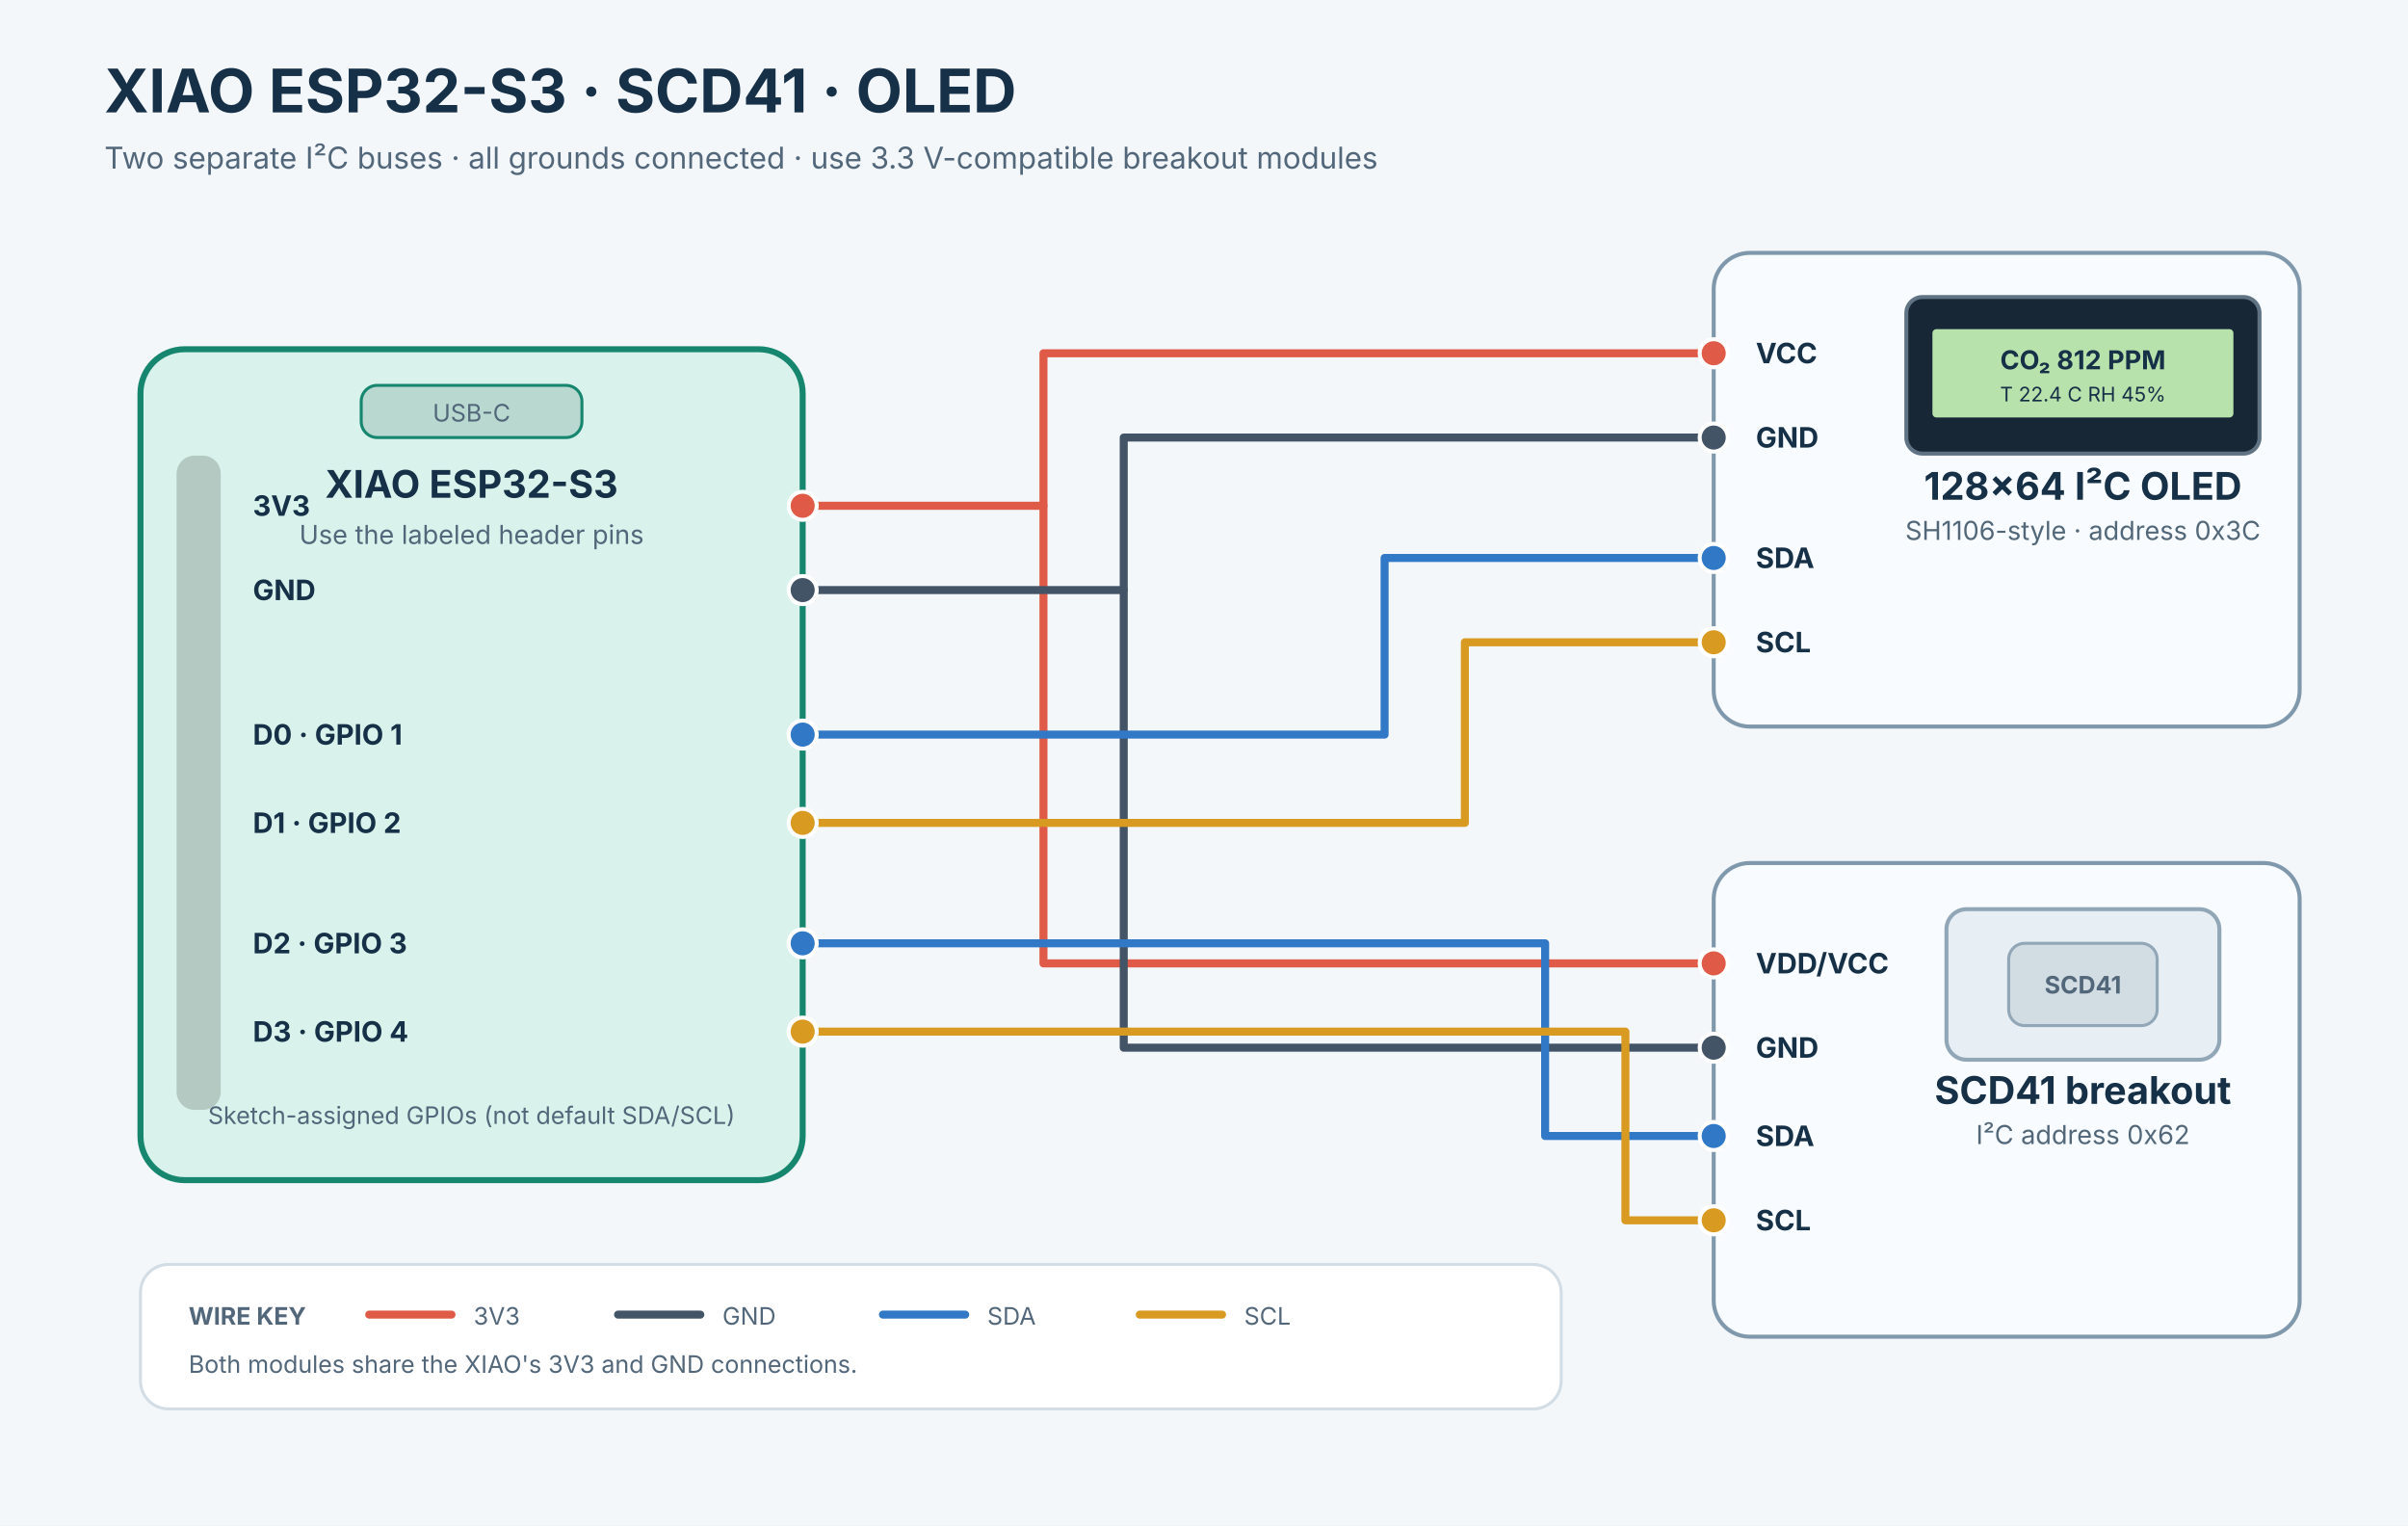
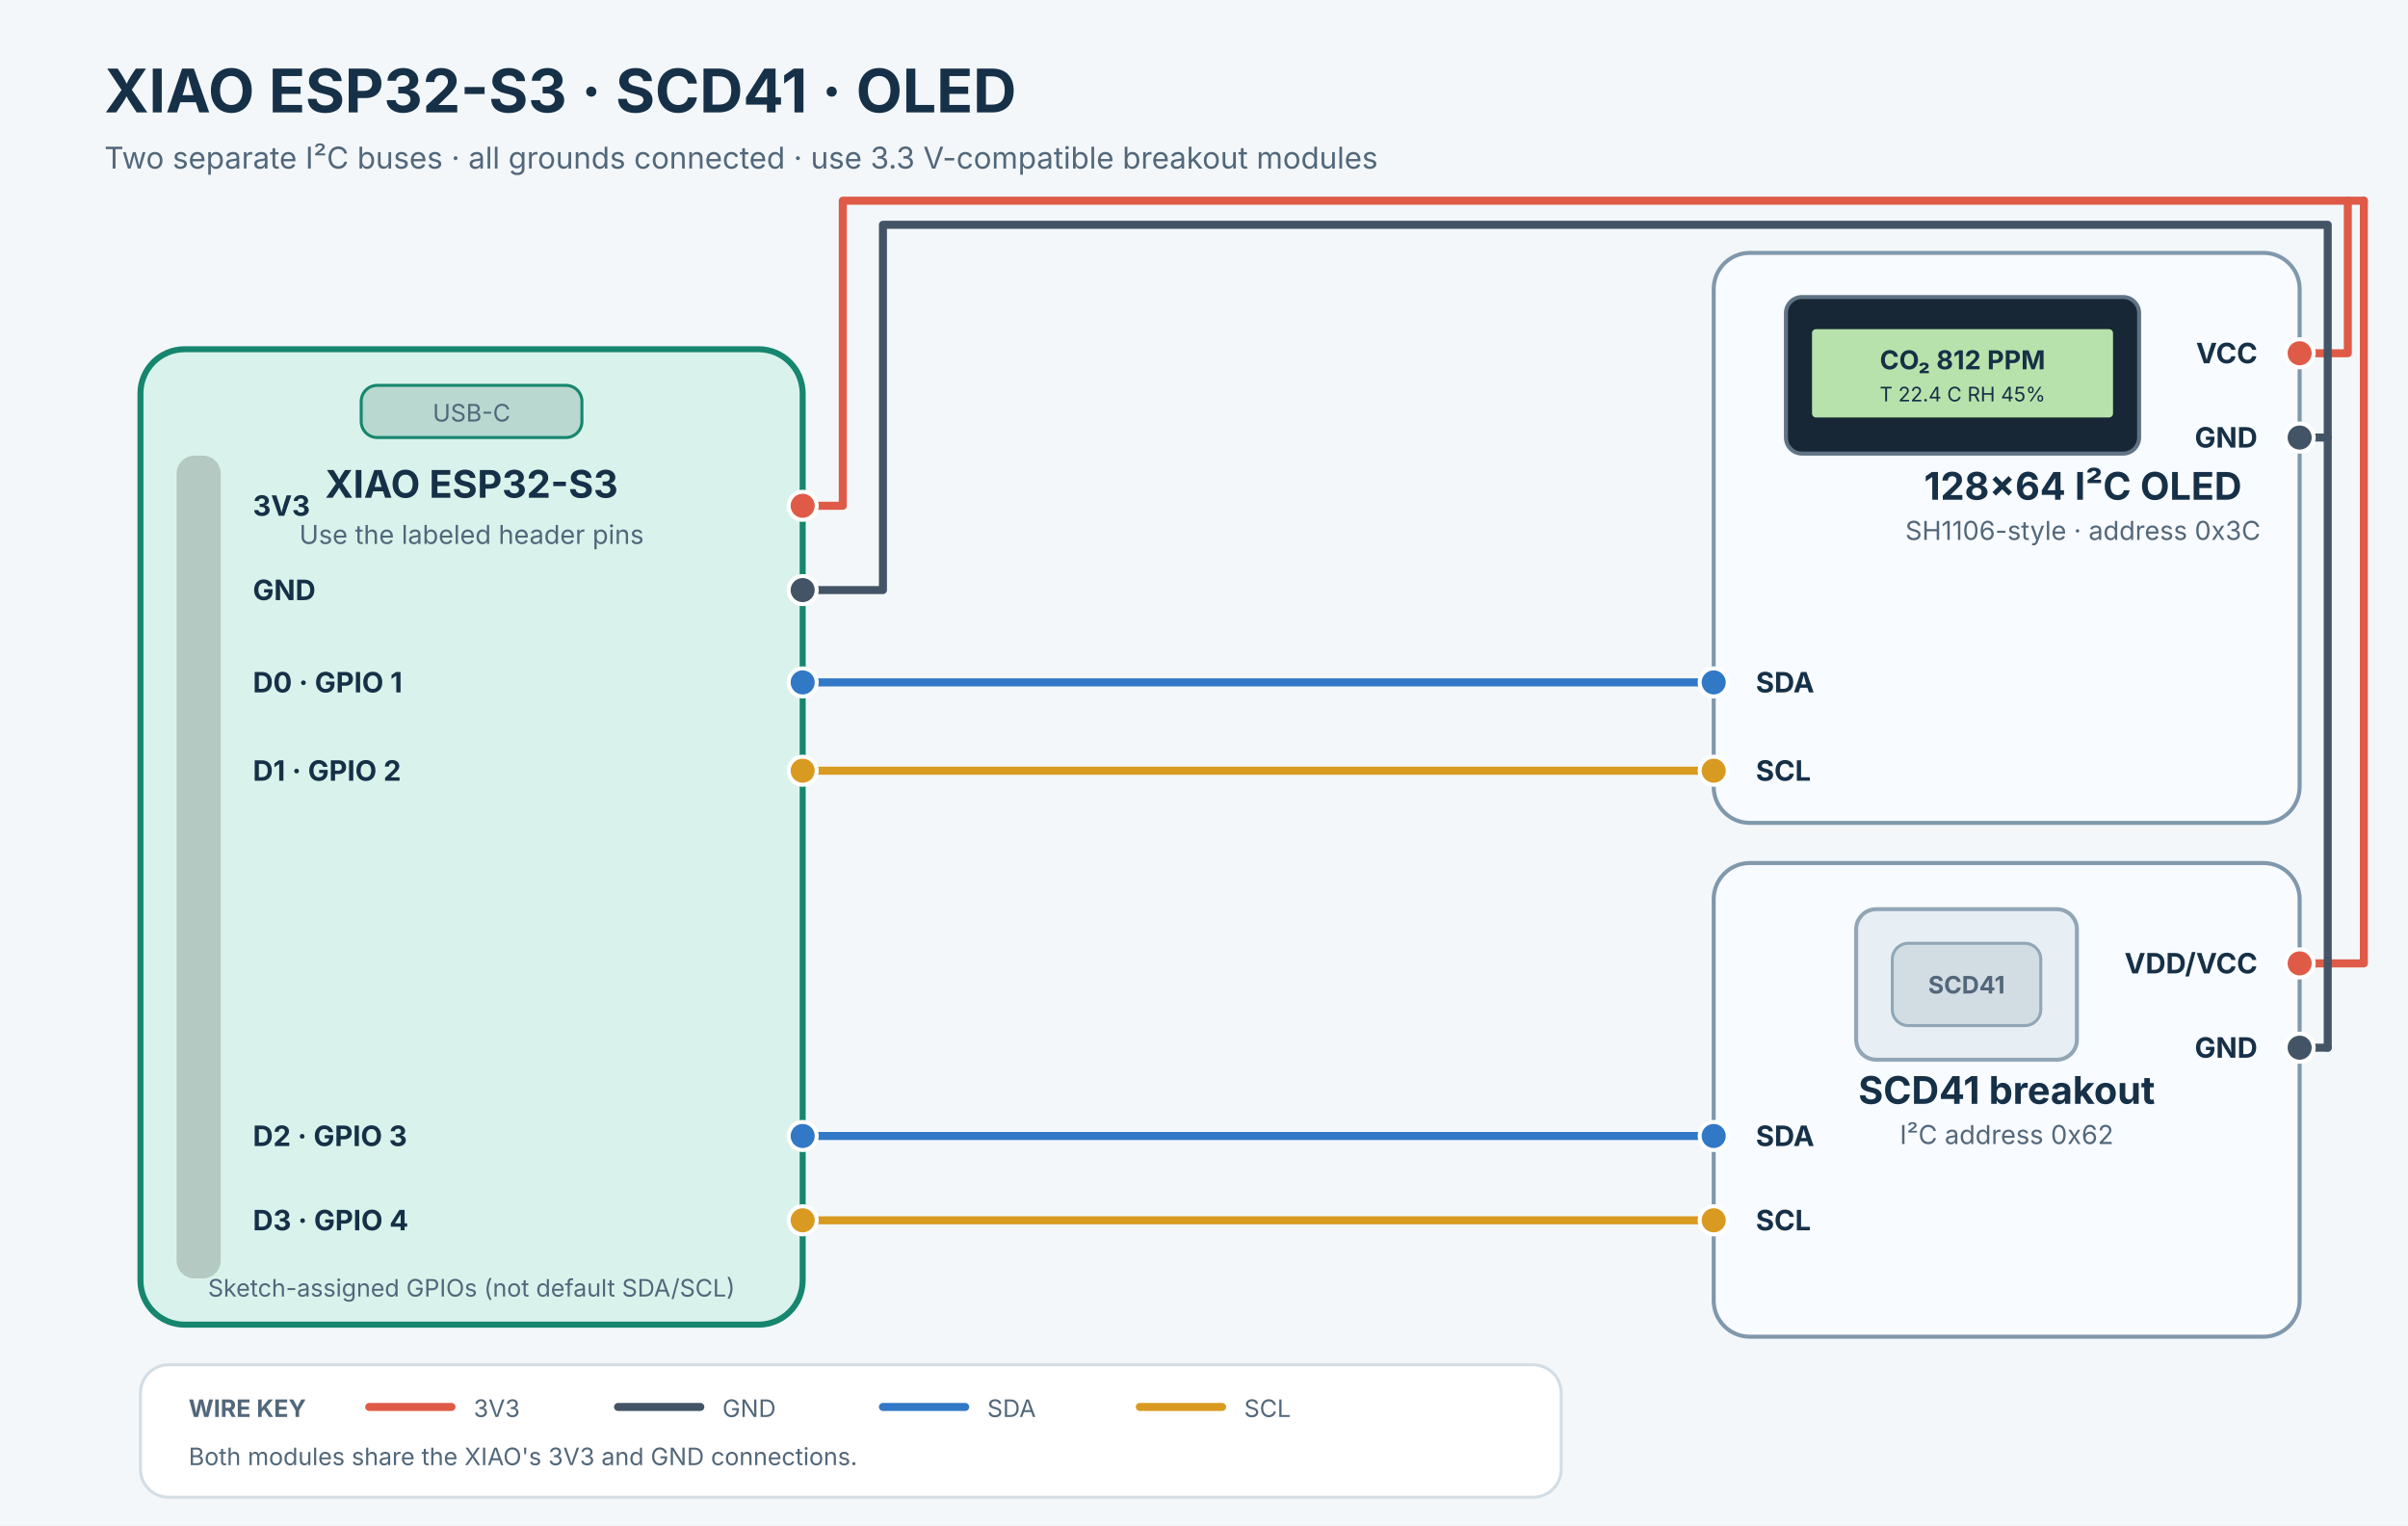
<svg xmlns="http://www.w3.org/2000/svg" width="1200" height="760" viewBox="0 0 1200 760" role="img" aria-labelledby="title desc">
  <defs>
    <style>
      text { font-family: Inter, ui-sans-serif, system-ui, -apple-system, BlinkMacSystemFont, "Segoe UI", sans-serif; fill: #163047; }
      .title { font-size: 30px; font-weight: 700; }
      .subtitle { font-size: 15px; fill: #52677a; }
      .device { fill: #ffffff; stroke: #a9bac9; stroke-width: 2; }
      .board { fill: #d9f3ec; stroke: #16866e; stroke-width: 3; }
      .module { fill: #f8fbff; stroke: #8098ac; stroke-width: 2; }
      .device-title { font-size: 19px; font-weight: 700; }
      .device-sub { font-size: 13px; fill: #52677a; }
      .pin { font-size: 14px; font-weight: 650; }
      .small { font-size: 12px; fill: #52677a; }
      .wire { fill: none; stroke-width: 4; stroke-linecap: round; stroke-linejoin: round; }
      .power { stroke: #df5b47; }
      .ground { stroke: #435466; }
      .sda { stroke: #3178c6; }
      .scl { stroke: #d99a21; }
      .terminal { stroke: #ffffff; stroke-width: 2; }
    </style>
    <marker id="arrow-red" viewBox="0 0 10 10" refX="5" refY="5" markerWidth="6" markerHeight="6" orient="auto-start-reverse">
      <path d="M 0 0 L 10 5 L 0 10 z" fill="#df5b47" />
    </marker>
  </defs>
  <rect width="1200" height="760" fill="#f3f7fa" />
  <text x="52" y="56" class="title">XIAO ESP32-S3 · SCD41 · OLED</text>
  <text x="52" y="84" class="subtitle">Two separate I²C buses · all grounds connected · use 3.3 V-compatible breakout modules</text>
-   <path class="wire power" d="M 400 252 H 520 V 176 H 854" />
-   <path class="wire power" d="M 520 252 V 480 H 854" />
-   <path class="wire ground" d="M 400 294 H 560 V 218 H 854" />
-   <path class="wire ground" d="M 560 294 V 522 H 854" />
-   <path class="wire sda" d="M 400 366 H 690 V 278 H 854" />
-   <path class="wire scl" d="M 400 410 H 730 V 320 H 854" />
-   <path class="wire sda" d="M 400 470 H 770 V 566 H 854" />
-   <path class="wire scl" d="M 400 514 H 810 V 608 H 854" />
-   <rect x="70" y="174" width="330" height="414" rx="22" class="board" />
+   <path class="wire power" d="M 400 252 H 420 V 100 H 1178" />
+   <path class="wire power" d="M 1170 100 V 176 H 1146" />
+   <path class="wire power" d="M 1178 100 V 480 H 1146" />
+   <path class="wire ground" d="M 400 294 H 440 V 112 H 1160 V 522" />
+   <path class="wire ground" d="M 1160 218 H 1146" />
+   <path class="wire ground" d="M 1160 522 H 1146" />
+   <path class="wire sda" d="M 400 340 H 854" />
+   <path class="wire scl" d="M 400 384 H 854" />
+   <path class="wire sda" d="M 400 566 H 854" />
+   <path class="wire scl" d="M 400 608 H 854" />
+   <rect x="70" y="174" width="330" height="486" rx="22" class="board" />
  <rect x="180" y="192" width="110" height="26" rx="8" fill="#b8d8d0" stroke="#16866e" stroke-width="1.5" />
  <text x="235" y="210" text-anchor="middle" class="small">USB-C</text>
  <text x="235" y="248" text-anchor="middle" class="device-title">XIAO ESP32-S3</text>
  <text x="235" y="271" text-anchor="middle" class="device-sub">Use the labeled header pins</text>
-   <rect x="88" y="227" width="22" height="326" rx="9" fill="#b4c9c2" />
+   <rect x="88" y="227" width="22" height="410" rx="9" fill="#b4c9c2" />
  <circle cx="400" cy="252" r="7" fill="#df5b47" class="terminal" />
  <circle cx="400" cy="294" r="7" fill="#435466" class="terminal" />
-   <circle cx="400" cy="366" r="7" fill="#3178c6" class="terminal" />
-   <circle cx="400" cy="410" r="7" fill="#d99a21" class="terminal" />
-   <circle cx="400" cy="470" r="7" fill="#3178c6" class="terminal" />
-   <circle cx="400" cy="514" r="7" fill="#d99a21" class="terminal" />
+   <circle cx="400" cy="340" r="7" fill="#3178c6" class="terminal" />
+   <circle cx="400" cy="384" r="7" fill="#d99a21" class="terminal" />
+   <circle cx="400" cy="566" r="7" fill="#3178c6" class="terminal" />
+   <circle cx="400" cy="608" r="7" fill="#d99a21" class="terminal" />
  <text x="126" y="257" class="pin">3V3</text>
  <text x="126" y="299" class="pin">GND</text>
-   <text x="126" y="371" class="pin">D0 · GPIO 1</text>
-   <text x="126" y="415" class="pin">D1 · GPIO 2</text>
-   <text x="126" y="475" class="pin">D2 · GPIO 3</text>
-   <text x="126" y="519" class="pin">D3 · GPIO 4</text>
-   <text x="235" y="560" text-anchor="middle" class="small">Sketch-assigned GPIOs (not default SDA/SCL)</text>
-   <rect x="854" y="126" width="292" height="236" rx="18" class="module" />
-   <rect x="950" y="148" width="176" height="78" rx="8" fill="#172735" stroke="#5f7384" stroke-width="2" />
-   <rect x="963" y="164" width="150" height="44" rx="2" fill="#c6f2b5" opacity=".92" />
-   <text x="1038" y="184" text-anchor="middle" font-size="13" font-weight="700" fill="#20392a">CO₂ 812 PPM</text>
-   <text x="1038" y="200" text-anchor="middle" font-size="10" fill="#20392a">T 22.4 C  RH 45%</text>
+   <text x="126" y="345" class="pin">D0 · GPIO 1</text>
+   <text x="126" y="389" class="pin">D1 · GPIO 2</text>
+   <text x="126" y="571" class="pin">D2 · GPIO 3</text>
+   <text x="126" y="613" class="pin">D3 · GPIO 4</text>
+   <text x="235" y="646" text-anchor="middle" class="small">Sketch-assigned GPIOs (not default SDA/SCL)</text>
+   <rect x="854" y="126" width="292" height="284" rx="18" class="module" />
+   <rect x="890" y="148" width="176" height="78" rx="8" fill="#172735" stroke="#5f7384" stroke-width="2" />
+   <rect x="903" y="164" width="150" height="44" rx="2" fill="#c6f2b5" opacity=".92" />
+   <text x="978" y="184" text-anchor="middle" font-size="13" font-weight="700" fill="#20392a">CO₂ 812 PPM</text>
+   <text x="978" y="200" text-anchor="middle" font-size="10" fill="#20392a">T 22.4 C  RH 45%</text>
  <text x="1038" y="249" text-anchor="middle" class="device-title">128×64 I²C OLED</text>
  <text x="1038" y="269" text-anchor="middle" class="device-sub">SH1106-style · address 0x3C</text>
-   <circle cx="854" cy="176" r="7" fill="#df5b47" class="terminal" />
-   <circle cx="854" cy="218" r="7" fill="#435466" class="terminal" />
-   <circle cx="854" cy="278" r="7" fill="#3178c6" class="terminal" />
-   <circle cx="854" cy="320" r="7" fill="#d99a21" class="terminal" />
-   <text x="875" y="181" class="pin">VCC</text>
-   <text x="875" y="223" class="pin">GND</text>
-   <text x="875" y="283" class="pin">SDA</text>
-   <text x="875" y="325" class="pin">SCL</text>
+   <circle cx="1146" cy="176" r="7" fill="#df5b47" class="terminal" />
+   <circle cx="1146" cy="218" r="7" fill="#435466" class="terminal" />
+   <circle cx="854" cy="340" r="7" fill="#3178c6" class="terminal" />
+   <circle cx="854" cy="384" r="7" fill="#d99a21" class="terminal" />
+   <text x="1125" y="181" text-anchor="end" class="pin">VCC</text>
+   <text x="1125" y="223" text-anchor="end" class="pin">GND</text>
+   <text x="875" y="345" class="pin">SDA</text>
+   <text x="875" y="389" class="pin">SCL</text>
  <rect x="854" y="430" width="292" height="236" rx="18" class="module" />
-   <rect x="970" y="453" width="136" height="75" rx="10" fill="#e8eff4" stroke="#91a6b6" stroke-width="2" />
-   <rect x="1001" y="470" width="74" height="41" rx="8" fill="#d2dce3" stroke="#91a6b6" stroke-width="1.5" />
-   <text x="1038" y="495" text-anchor="middle" class="small" font-weight="700">SCD41</text>
-   <text x="1038" y="550" text-anchor="middle" class="device-title">SCD41 breakout</text>
-   <text x="1038" y="570" text-anchor="middle" class="device-sub">I²C address 0x62</text>
-   <circle cx="854" cy="480" r="7" fill="#df5b47" class="terminal" />
-   <circle cx="854" cy="522" r="7" fill="#435466" class="terminal" />
+   <rect x="925" y="453" width="110" height="75" rx="10" fill="#e8eff4" stroke="#91a6b6" stroke-width="2" />
+   <rect x="943" y="470" width="74" height="41" rx="8" fill="#d2dce3" stroke="#91a6b6" stroke-width="1.5" />
+   <text x="980" y="495" text-anchor="middle" class="small" font-weight="700">SCD41</text>
+   <text x="1000" y="550" text-anchor="middle" class="device-title">SCD41 breakout</text>
+   <text x="1000" y="570" text-anchor="middle" class="device-sub">I²C address 0x62</text>
+   <circle cx="1146" cy="480" r="7" fill="#df5b47" class="terminal" />
+   <circle cx="1146" cy="522" r="7" fill="#435466" class="terminal" />
  <circle cx="854" cy="566" r="7" fill="#3178c6" class="terminal" />
  <circle cx="854" cy="608" r="7" fill="#d99a21" class="terminal" />
-   <text x="875" y="485" class="pin">VDD/VCC</text>
-   <text x="875" y="527" class="pin">GND</text>
+   <text x="1125" y="485" text-anchor="end" class="pin">VDD/VCC</text>
+   <text x="1125" y="527" text-anchor="end" class="pin">GND</text>
  <text x="875" y="571" class="pin">SDA</text>
  <text x="875" y="613" class="pin">SCL</text>
-   <rect x="70" y="630" width="708" height="72" rx="14" fill="#ffffff" stroke="#d2dde5" stroke-width="1.5" />
-   <text x="94" y="660" class="small" font-weight="700">WIRE KEY</text>
-   <line x1="184" y1="655" x2="225" y2="655" class="wire power" />
-   <text x="236" y="660" class="small">3V3</text>
-   <line x1="308" y1="655" x2="349" y2="655" class="wire ground" />
-   <text x="360" y="660" class="small">GND</text>
-   <line x1="440" y1="655" x2="481" y2="655" class="wire sda" />
-   <text x="492" y="660" class="small">SDA</text>
-   <line x1="568" y1="655" x2="609" y2="655" class="wire scl" />
-   <text x="620" y="660" class="small">SCL</text>
-   <text x="94" y="684" class="small">Both modules share the XIAO's 3V3 and GND connections.</text>
+   <rect x="70" y="680" width="708" height="66" rx="14" fill="#ffffff" stroke="#d2dde5" stroke-width="1.5" />
+   <text x="94" y="706" class="small" font-weight="700">WIRE KEY</text>
+   <line x1="184" y1="701" x2="225" y2="701" class="wire power" />
+   <text x="236" y="706" class="small">3V3</text>
+   <line x1="308" y1="701" x2="349" y2="701" class="wire ground" />
+   <text x="360" y="706" class="small">GND</text>
+   <line x1="440" y1="701" x2="481" y2="701" class="wire sda" />
+   <text x="492" y="706" class="small">SDA</text>
+   <line x1="568" y1="701" x2="609" y2="701" class="wire scl" />
+   <text x="620" y="706" class="small">SCL</text>
+   <text x="94" y="730" class="small">Both modules share the XIAO's 3V3 and GND connections.</text>
</svg>
